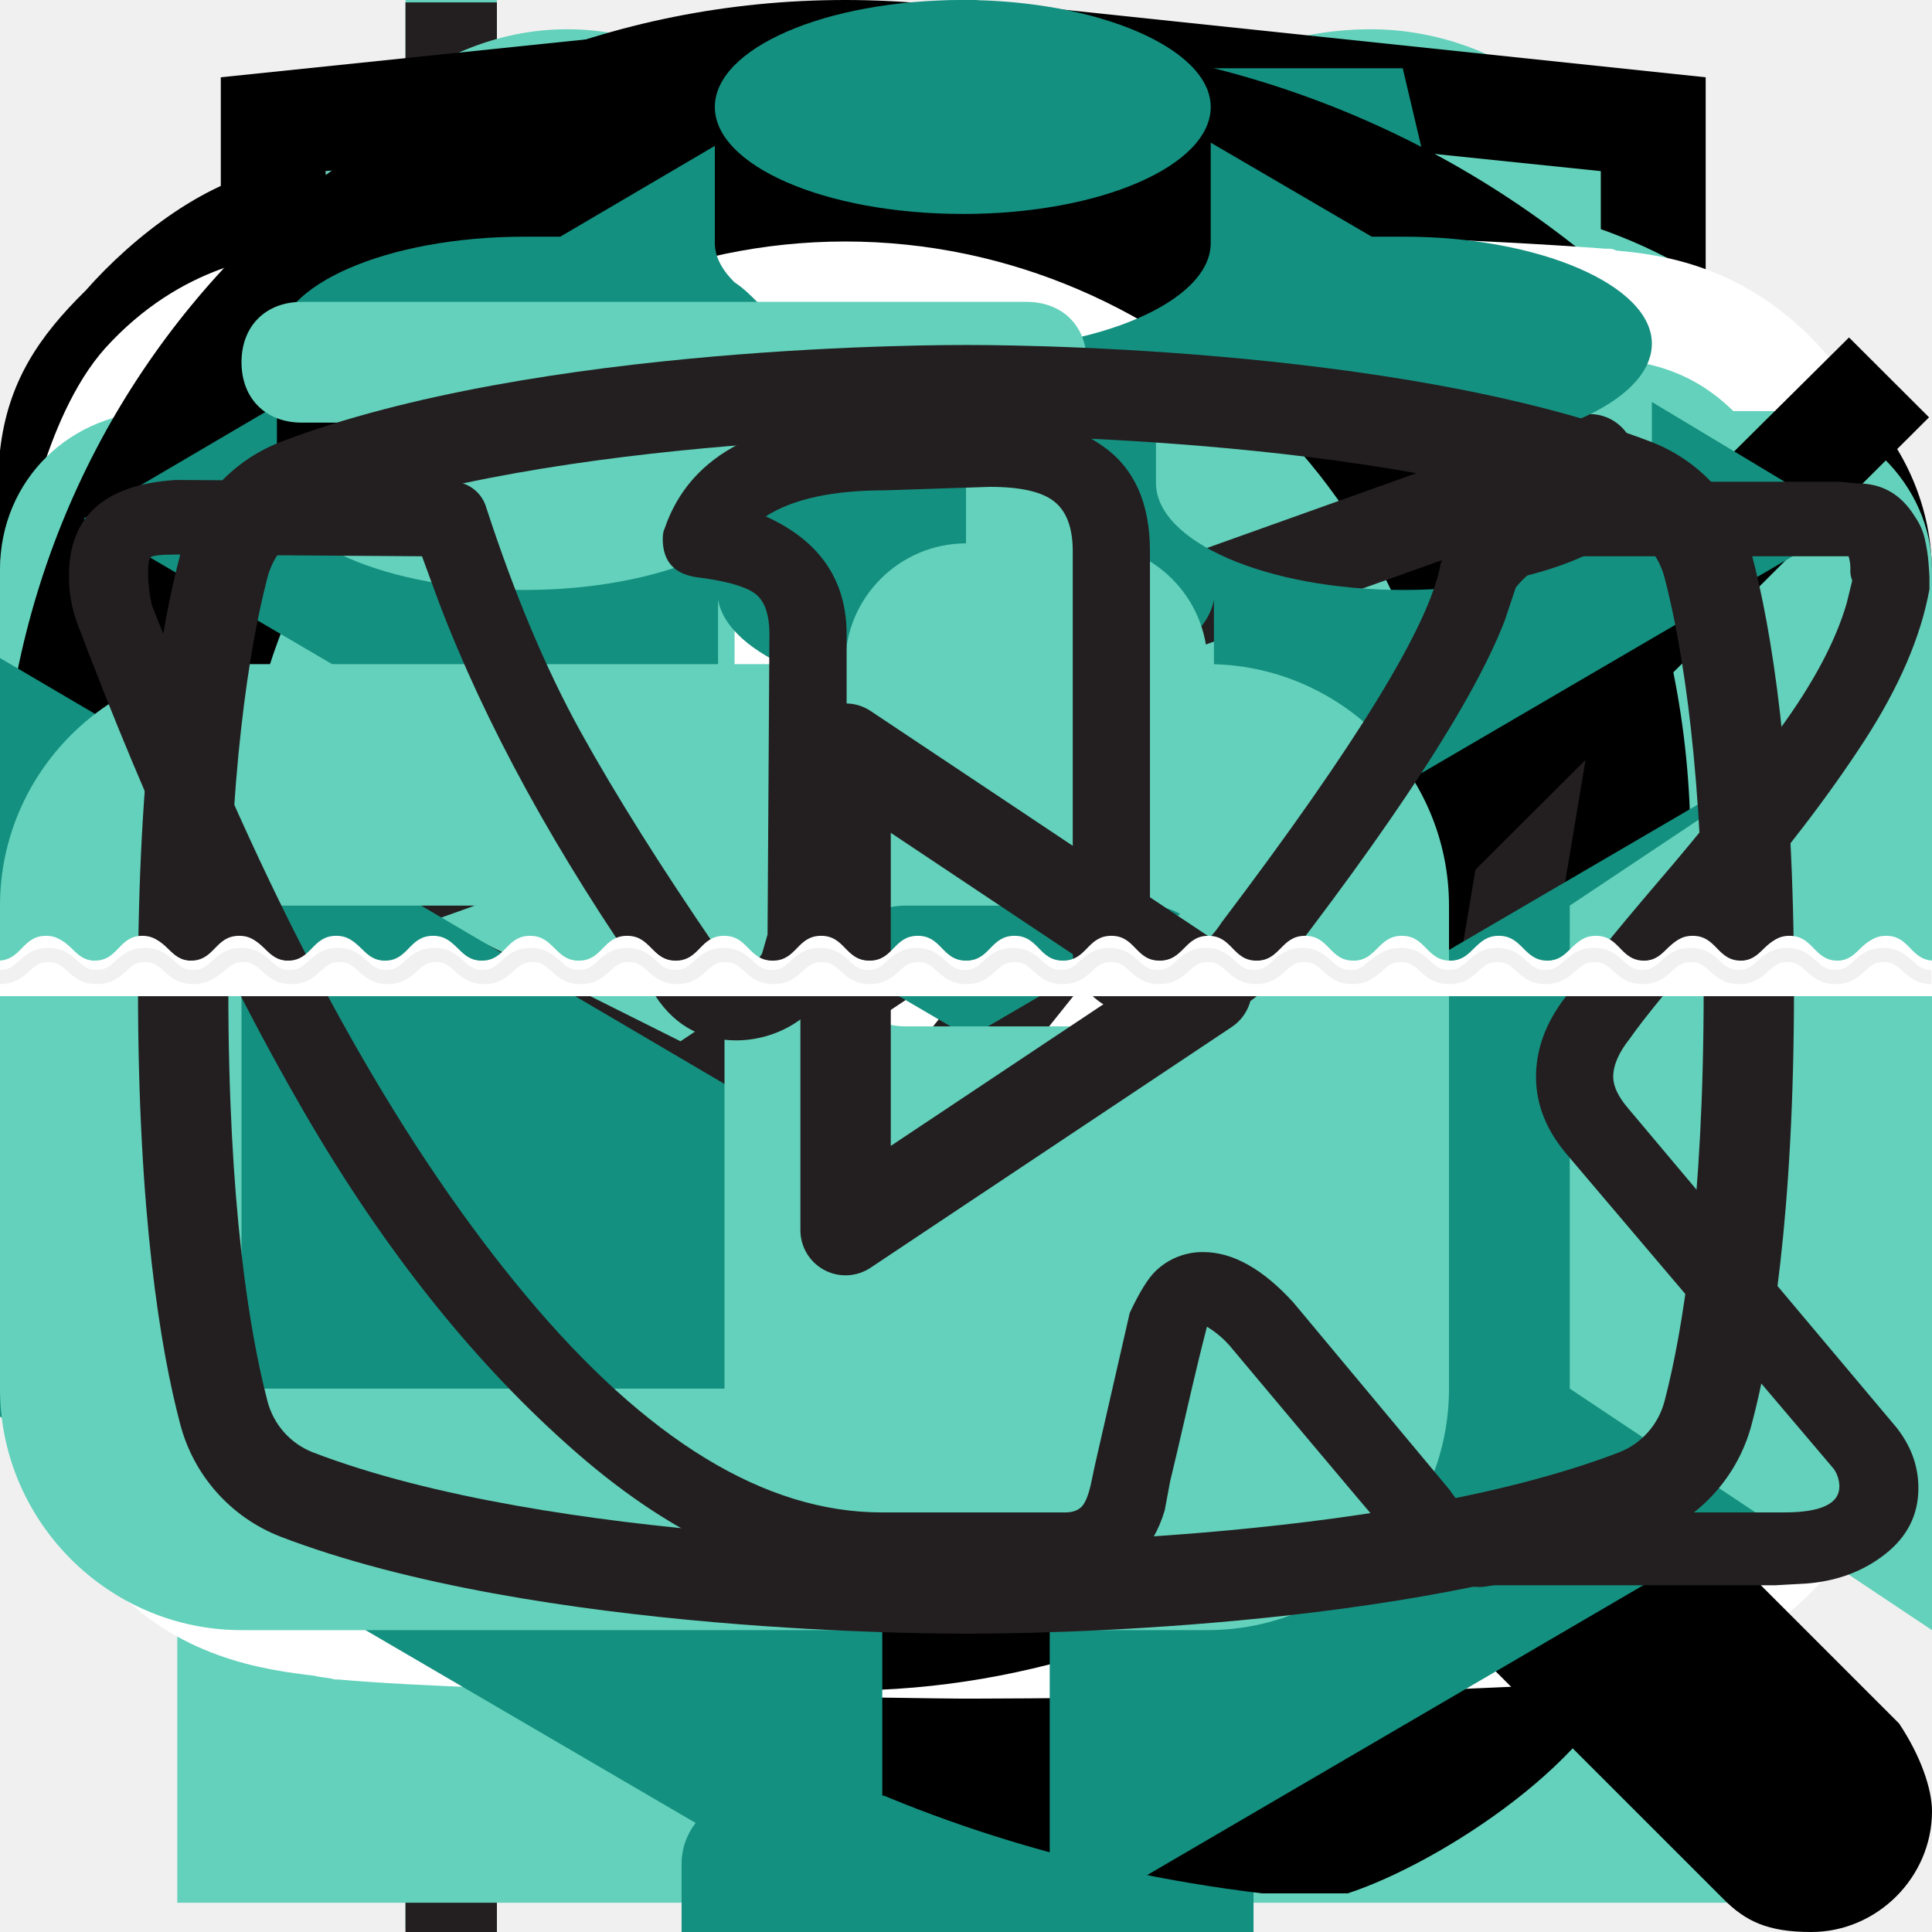
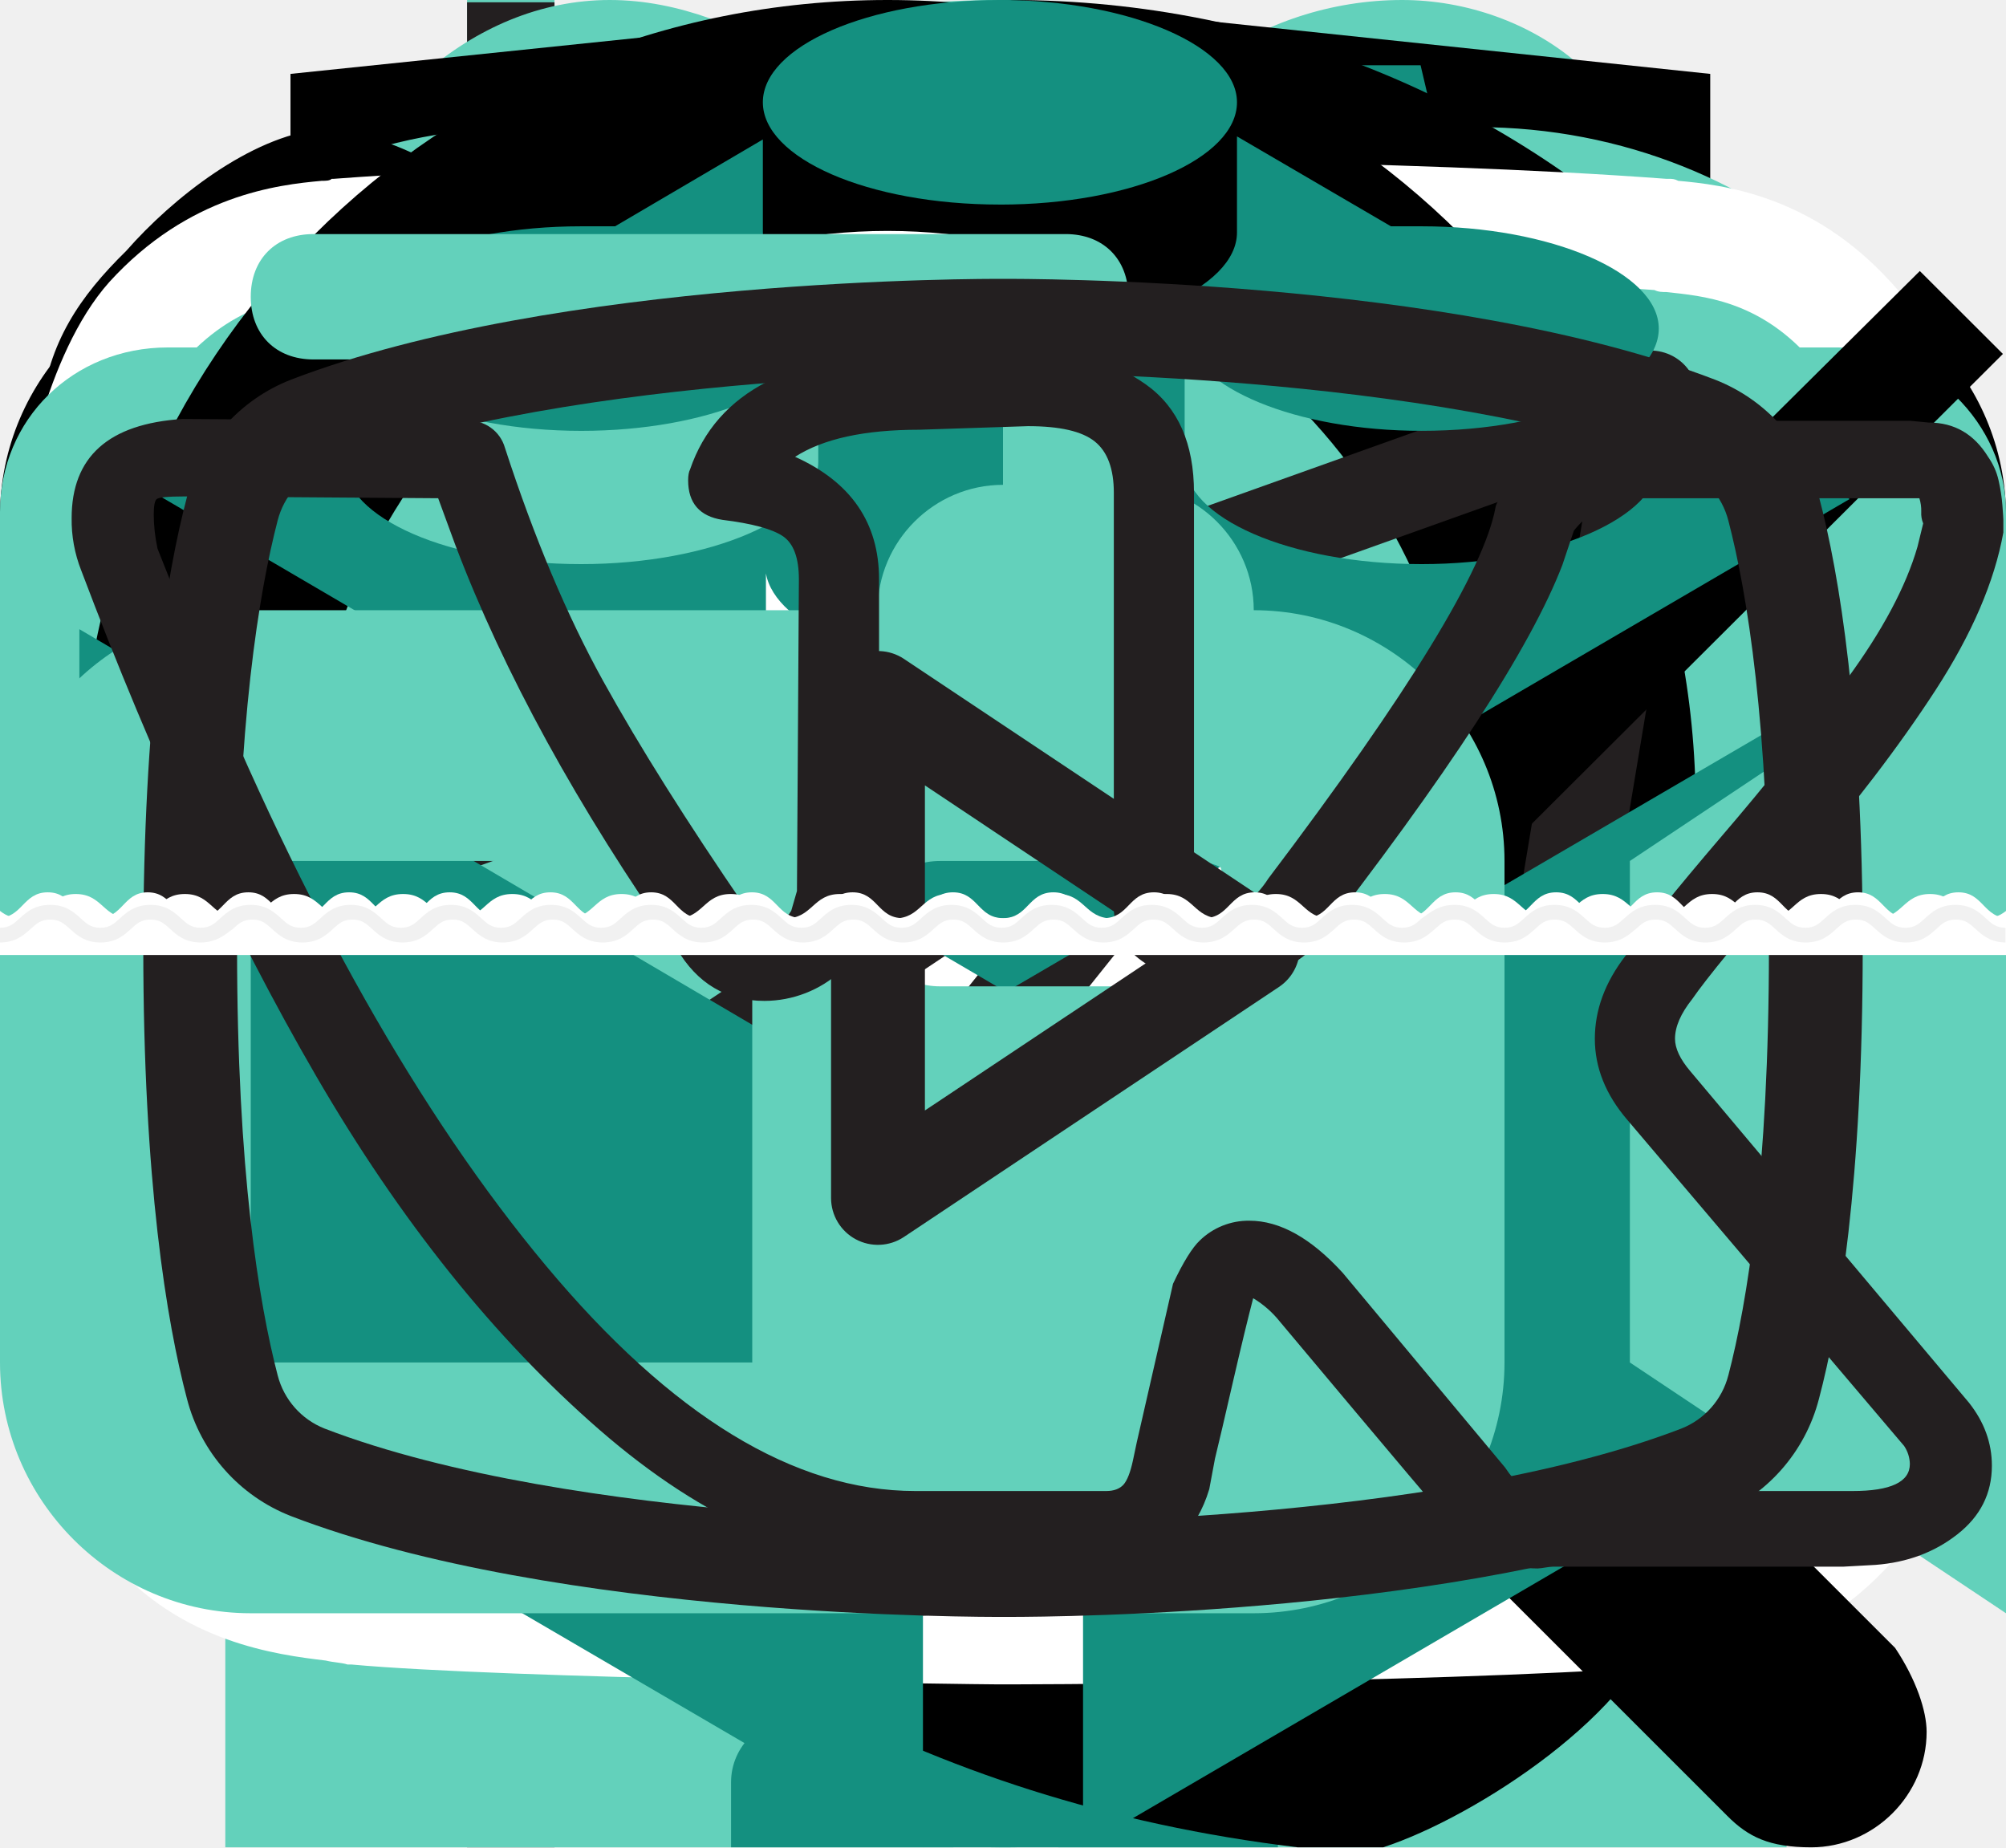
<svg xmlns="http://www.w3.org/2000/svg">
  <style>:root svg:not(:target){display:none}</style>
  <svg fill="none" id="cart" viewBox="0 0 21 18">
    <path d="M20.188 6.857h-3.55L13.188.381C12.985 0 12.58-.095 12.174.095s-.507.572-.304.953l3.145 5.81H5.783l3.145-5.81c.202-.381 0-.762-.305-.953-.406-.19-.811 0-1.014.286l-3.45 6.476H.812c-.406 0-.812.286-.812.762 0 .381.304.762.812.762h.202l.914 2.857c-.203.095-.305.286-.305.572 0 .38.305.666.71.666L4.058 18h12.884l1.725-5.524c.405 0 .71-.286.71-.667 0-.19-.102-.476-.304-.57l.912-2.858h.203c.406 0 .812-.286.812-.762 0-.476-.406-.762-.812-.762Zm-4.565 9.62H5.073L3.854 12.38h13.087l-1.319 4.095Zm1.623-5.525H3.348l-.812-2.666h15.522l-.812 2.666Z" fill="#000" />
  </svg>
  <svg fill="none" id="eco" viewBox="0 0 33 38">
    <path d="M16.5 38C25.575 38 33 30.645 33 21.656c-9.075 0-16.5 7.253-16.5 16.344ZM4.744 16.65c0 2.554 2.062 4.495 4.537 4.495.928 0 1.856-.306 2.578-.817v.306c0 2.554 2.063 4.495 4.538 4.495 2.578 0 4.537-2.043 4.537-4.495v-.306c.722.51 1.65.817 2.578.817 2.579 0 4.538-2.043 4.538-4.494 0-1.84-1.031-3.371-2.578-4.086 1.547-.715 2.578-2.248 2.578-4.087 0-2.553-2.063-4.494-4.538-4.494-.928 0-1.856.306-2.578.817v-.306C20.934 1.94 18.872 0 16.397 0c-2.578 0-4.538 2.043-4.538 4.495V4.8a4.542 4.542 0 0 0-2.578-.817c-2.578 0-4.537 2.043-4.537 4.494 0 1.84 1.031 3.372 2.578 4.087-1.444.715-2.578 2.247-2.578 4.086ZM16.5 7.969c2.578 0 4.538 2.043 4.538 4.494 0 2.554-2.063 4.495-4.538 4.495-2.578 0-4.537-2.043-4.537-4.495 0-2.451 1.959-4.494 4.537-4.494ZM0 21.656C0 30.646 7.425 38 16.5 38c0-9.091-7.425-16.344-16.5-16.344Z" fill="#63D1BB" />
  </svg>
  <svg fill="none" id="flag" viewBox="0 0 47 81">
    <path d="M7.766 3.862v38.52L47 23.071 7.766 3.862ZM0 80.9V0h3.833v80.9H0Z" fill="#63D1BB" />
    <path d="M3.833.1H0V81h3.833V.1Z" fill="#231F20" />
  </svg>
  <svg fill="none" id="gift" viewBox="0 0 33 32">
    <path d="M3.028 32h12.614V18.272H3.028V32ZM31.385 8.691h-7.367c.505-.296 1.01-.493 1.413-.79 1.615-1.086 2.422-2.568 2.422-3.95 0-1.186-.605-2.173-1.413-2.865C25.633.396 24.523 0 23.413 0c-1.211 0-2.422.395-3.33 1.086-1.514.988-2.624 2.47-3.432 4.05 0 .099-.1.197-.1.197-.303-.592-.606-1.185-1.01-1.777-.706-.988-1.514-1.877-2.523-2.47C12.01.494 10.9 0 9.688 0c-1.21 0-2.321.494-3.23 1.284-.807.79-1.412 1.876-1.412 3.062 0 .691.202 1.481.605 2.173.606.888 1.413 1.58 2.624 2.172h-6.66C.706 8.691 0 9.383 0 10.271V16.1h15.541V8.69h1.918V16.1H33v-5.827c0-.89-.706-1.58-1.615-1.58ZM8.881 6.42c-.606-.395-1.01-.79-1.211-1.087-.202-.395-.303-.691-.303-.987 0-.494.202-.988.706-1.482.404-.395 1.01-.691 1.615-.691.707 0 1.413.197 2.018.691a7.6 7.6 0 0 1 2.624 3.16c.303.692.606 1.383.808 2.075-3.129-.297-5.147-.988-6.257-1.68Zm10.596-1.58c.606-.79 1.211-1.482 1.918-1.877.706-.494 1.412-.691 2.018-.691.605 0 1.11.197 1.514.493.403.297.605.692.605 1.186 0 .493-.303 1.284-1.514 2.074-1.11.79-3.128 1.679-6.156 2.271a10.88 10.88 0 0 1 1.615-3.456ZM17.46 32h12.614V18.272H17.46V32Z" fill="#63D1BB" />
  </svg>
  <svg fill="none" id="handmade" viewBox="0 0 35 34">
    <path d="M.306 13.953a16.044 16.044 0 0 0 0 6.232l4.176-3.165-4.176-3.067ZM24.852 1.586C19.963-.59 14.259-.59 9.269 1.982l7.638 5.54 7.945-5.936ZM34.528 13.062l-4.889 3.66 4.99 3.66c.51-2.373.51-4.946-.101-7.32ZM9.37 32.057c4.89 2.473 10.899 2.671 15.991.099l-8.25-6.035-7.74 5.936ZM8.046 14.249 1.732 9.698c-.306.692-.612 1.385-.815 2.078l5.398 3.957 1.731-1.484ZM18.945 24.835l8.453 6.134c.306-.198.611-.396.815-.594.306-.198.611-.495.917-.791l-8.454-6.134-1.731 1.385ZM11.611 11.578 4.074 6.137c-.51.495-.917 1.088-1.324 1.682l7.028 5.144 1.833-1.385ZM22.51 22.163l8.25 6.035c.509-.494.916-1.088 1.324-1.681l-7.843-5.739-1.732 1.386ZM15.176 8.907 7.333 3.169c-.203.099-.407.297-.61.396-.408.296-.816.593-1.121.989l7.843 5.64 1.731-1.287ZM26.074 19.394l7.13 5.144c.306-.692.611-1.286.917-1.979l-6.213-4.55-1.834 1.385ZM26.89 2.674.916 22.362c.203.692.509 1.385.815 2.077L28.722 3.96c-.509-.494-1.12-.89-1.833-1.286ZM31.269 6.532c-.306-.395-.611-.791-.917-1.088L2.852 26.22c.204.494.51.89.815 1.187.102.198.305.396.407.494L31.778 7.127c-.204-.198-.305-.396-.51-.594ZM32.898 8.907 5.704 29.484c.509.495 1.12.99 1.731 1.385l26.482-19.984c-.306-.692-.611-1.385-1.019-1.978Z" fill="#63D1BB" />
  </svg>
  <svg fill="currentColor" id="html-academy-logo" viewBox="0 0 27 35">
    <path d="M13.6 0h-.1L0 1.4v24.7l13.5 8 13.4-8V1.4L13.6 0ZM25 12.1 13.5 5.3v-.1h-.1l-.1-.1v.1L1.9 12.1v-9l11.5-1.2L25 3.1v9ZM13.4 6.8l11.5 6.7-4.5 2.6-7.1-4.2v1.4l5.9 3.5-.9.5-5-3v1.4l3.8 2.3-.8.5-3-1.8v1.4l1.9 1.1-1.8 1.1L2 13.6l11.4-6.8ZM1.9 15.1l11.4 6.8v1l-7.9-4.7v1.4l8 4.8v1.1l-8-4.7v1.4l8 4.8 8.1-4.9v-5.2l3.4-2v10l-11.5 6.9L1.9 25v-9.9Z" />
  </svg>
  <svg fill="none" id="huge-arrow-right" viewBox="0 0 50 26">
    <path d="M0 11h42.3l-8.1-8.2L37 0l13 13-13 13-2.8-2.8 8.1-8.2H0v-4Z" fill="#000" />
  </svg>
  <svg fill="none" id="interior" viewBox="0 0 40 62">
    <g fill="#149080">
      <path d="M15.162 37.717c-.3.995-.2 2.19 0 3.582.499 2.588 1.696 5.971 2.394 9.654h5.087c.698-3.583 1.895-6.967 2.494-9.654.3-1.393.3-2.687 0-3.582-.3-.896-.898-1.593-1.995-2.29h-5.985c-1.197.697-1.796 1.394-1.995 2.29ZM26.933 57.621H13.167c-1.297 0-2.294.995-2.294 2.19V62h18.354v-2.19c0-1.194-.998-2.189-2.294-2.189ZM34.015 2.19h-11.67C22.344.994 21.346 0 20.05 0s-2.294.995-2.294 2.19H6.085L0 27.566c.798-.498 1.596-.995 2.594-.995 1.396 0 2.194.796 2.892 1.393.699.597 1.197.796 1.397.796.299 0 .798-.299 1.496-.796.698-.498 1.596-1.393 2.893-1.393 1.297 0 2.194.796 2.893 1.393.698.497 1.197.796 1.496.796.1 0 .3-.1.598-.199.2-.1.5-.398.898-.597.499-.398 1.097-.995 1.995-1.194.3-.1.599-.1.898-.1 1.297 0 2.194.796 2.893 1.393.698.498 1.197.797 1.496.797.3 0 .798-.299 1.396-.797.699-.597 1.596-1.393 2.893-1.393 1.397 0 2.195.796 2.893 1.393.3.299.598.498.898.598.2.1.399.199.598.199.3 0 .798-.299 1.397-.896.698-.597 1.596-1.393 2.892-1.393.998 0 1.796.497 2.594.995L34.015 2.189ZM23.442 53.143h-6.883c-.699 0-1.098.497-1.098 1.094 0 .597.5 1.095 1.098 1.095h6.883c.698 0 1.097-.498 1.097-1.095.1-.597-.4-1.094-1.098-1.094Z" />
      <path d="M20.05 28.76c-.1 0-.3.1-.599.199-.2.1-.399.298-.598.398v3.682h2.294v-3.583c-.499-.398-.898-.696-1.097-.696Z" />
    </g>
  </svg>
  <svg fill="none" id="like" viewBox="0 0 34 27">
    <path d="M34 8.45C34 3.788 29.982 0 25.036 0A9.248 9.248 0 0 0 17 4.662C15.558 1.942 12.467 0 8.964 0 4.018 0 0 3.788 0 8.45 0 17.288 15.146 27 17 27c1.958 0 17-9.615 17-18.55Z" fill="#63D1BB" />
  </svg>
  <svg fill="currentColor" id="mail" viewBox="0 0 32 21">
    <path d="M28 0H4C1.8 0 0 1.8 0 4v13c0 2.2 1.8 4 4 4h24c2.2 0 4-1.8 4-4V4c0-2.2-1.8-4-4-4ZM2 5.3l7 5.3-7 5.3V5.3ZM30 17c0 1.1-.9 2-2 2H4c-1.1 0-2-.9-2-2l7.8-5.9 4.4 3.3c.5.4 1.2.6 1.8.6.6 0 1.3-.2 1.8-.6l4.4-3.3L30 17Zm0-1.2-7-5.3 7-5.3v10.6Zm-12.8-2.2c-.4.3-.8.4-1.2.4-.4 0-.9-.1-1.2-.4l-4.1-3.1-.8-.6L2 4c0-1.1.9-2 2-2h24c1.1 0 2 .9 2 2l-12.8 9.6Z" />
  </svg>
-   <svg fill="none" id="mishka-logo-footer" viewBox="0 0 102 35">
-     <path d="M19.22 21.5c-.1-2.7-.5-5.3-.5-8 0-2.2.4-4.4-.4-6.5 0-.2.1-.5.1-.7.2-1-3.3-.5-3.8.5-.3.3-.5.6-.4 1 0 .1.1.2.1.3-.7 3.2-1.6 6.3-2.6 9.4-.4 1.2-.9 2.3-1.3 3.5-.6-1.1-1.2-2.2-1.6-3.4-1.4-3.4-2.6-6.9-4.3-10.2.2-1.5-3.2-1.4-3.9 0-.8 1.7-.7 3.4-.4 5.2.3 2 .4 4 .4 6.1 0 4 .4 7.9.4 11.9-.4.4-.5.9-.1 1.4.2.2.4.4.6.5 1 .7 3.6.1 3.6-1.3 0-4.1-.3-8.2-.4-12.4v-1.2c.1.1.1.3.2.4.6 1.6 1.3 3.2 2.2 4.7.9 1.5 1.3 3.1 1.8 4.7-.2.2-.3.5-.2.7 0 .2.1.3.3.4.6.5 1.8.3 2.5 0 .3-.1.6-.3.8-.4.3-.2.9-.7.7-1.2 0-.1-.1-.2-.1-.3.5-1.3.7-2.6 1-3.9.3-1.4.8-2.8 1.3-4.1.1.6.1 1.2.2 1.9.2 2.6 0 5.1 0 7.6 0 .8.1 1.6.2 2.5.1.3.4 1.8.3 1.9-.8.5-.6 1.1.2 1.3.9.2 2.1-.1 2.8-.7 1.2-1.1.6-2.8.4-4.2-.5-2.4 0-5-.1-7.4ZM27.62 22.2c-.1-2-.8-3.9-.8-5.9 0-2.3.2-4.6-.2-6.9-.1-.7-4.1.1-3.9 1 .3 2.1.2 4.2.2 6.4 0 2 .5 3.9.7 5.9.3 2.1-.1 4.2.1 6.2.1 1 .8 2.7.1 3.6-.4.5 1.5.3 1.6.3.8-.1 1.8-.4 2.3-1 .7-.8.2-2.4.1-3.4-.3-2-.1-4.2-.2-6.2ZM43.92 18.9c-2.1-2.8-5.9-.8-8.6-1.5-1.4-.4-1.4-2.3-1.4-3.4 0-1.4-.1-2.7-.3-4.1-.1-1.1 0-2.1.7-2.9.1-.1.9-.3.8-.3.4-.1.7-.1 1.1-.1 1.5-.1 4.6.2 4 2.5-.3 1 3.6.4 3.9-.6 1.2-4.6-7.3-3.7-9.7-3.1-2.2.6-4.6 1.8-4.8 4.4-.1 1.2.3 2.4.3 3.6.1 1.4-.2 2.8.3 4.1 1.1 3 5.5 1.6 7.8 1.7 3.8.3 2.7 5.5 2.7 7.9 0 1.3 1.2 3.4.2 4.5-.6.7-2 .7-2.8.8-.8.1-2.2.3-2.7-.5-1-1.4.1-3.8-.1-5.4-.1-.9-4.1-.1-3.9 1 .3 2.6-1.4 6.1 2.4 6.6 2.4.3 5.2-.2 7.5-.9 1.2-.4 2.3-.9 3.2-1.8 1-.9.7-2.3.4-3.5-.5-3.1.9-6.5-1-9ZM61.32 18.7c-.1-3.8-.7-7.5-.7-11.3 0-2-4-1.3-4 .3 0 3.6.5 7.2.7 10.8v.2c-1.9 0-3.9.2-5.9.2.2-4.6-.6-9.2-.4-13.9 0-.6-3.9-.1-3.9 1-.2 4.5.6 8.9.5 13.4-.1 2.1-.2 4.3-.3 6.4 0 1.1.2 2.2.3 3.3.1 1 .5 2.3.2 3.3-.2.8 3.6.3 3.9-.7.5-1.8-.2-4-.4-5.8-.2-1.7 0-3.5.1-5.2 2-.1 4.1-.3 6.1 0 .1 1.4.2 2.8.3 4.1.1 1.2.2 2.3.2 3.5 0 1 .1 2.5-.2 3.5-.8 2.1 3.1 1.9 3.7.4.7-1.9.5-4.2.4-6.2-.2-2.5-.6-4.9-.6-7.3ZM78.22 23.1c-.9-2.8-2.4-5.2-3.6-7.8 1-1.9 2-3.9 2.9-5.9.8-1.8 1.4-3.8 3.1-5.1.6-.4.6-.9-.3-1-.9-.1-2.1.2-2.8.7-1.4 1.3-2.4 2.7-3.1 4.4-.9 2.1-1.9 4.1-2.9 6.1-.1.1-.1.3-.2.4-.5.3-.8.8-.6 1.3-.8 1.6-1.6 3.1-2.5 4.6-.3-5.5-1-11.1-1.2-16.6 0-1.3-4-.5-3.9 1 .2 6.9 1.2 13.7 1.3 20.6v.1c-.3.3-.2.5.1.6 0 1.8-.1 3.5-.2 5.3-.5.7.5 1.1 1.1 1.1h.1c.7 0 2.6-.3 2.7-1.4.2-2.1.3-4.2.2-6.3 1.6-1.7 2.9-3.6 4.1-5.6.8 1.5 1.5 3 2 4.6.9 2.7 2.3 5.3 3.1 8 .5 1.8 4.5.7 3.9-1-1-2.8-2.4-5.3-3.3-8.1ZM101.72 18.5c-.2-.8-1.4-.8-2.3-.8v-1c-.1-2.7-.2-5.4-.4-8-.2-2.5-1.6-3.3-4-3.2-2.4.1-5.2.5-7.5 1.4-2.6 1-4.1 2.9-4.6 5.7-.5 3 .2 6.2.4 9.2.2 3.5.1 7 .1 10.5 0 .6 3.9 0 3.9-1V23c0-.8-.1-1.6-.1-2.4 1.4-.6 3.7 0 5.1.1 1.1.1 2.2-.2 3.2-.3 0 2.3.1 4.6.2 6.9 0 1.2.5 3.5-.4 4.5-.4.5 1.5.3 1.6.3.8-.1 1.8-.4 2.3-1 .9-1.1.5-3.8.4-5.1-.1-1.9-.1-3.8-.1-5.7 1.1-.2 2.4-.9 2.2-1.8Zm-14.6-.1c-.1-1.2-.2-2.5-.3-3.7-.2-2.3.1-5.6 2.3-7 .6-.4 1.7-.3 2.4-.4 1-.2 2-.4 2.8.2 1.2.8.9 3.7.9 4.9 0 2 .2 4 .3 6-.6.1-1.1.1-1.7.1-2.3-.2-4.6-.6-6.7-.1ZM24.22 6.7c.5-.1 1-.2 1.5-.5l.2-.2c.5-.3 1-.8.7-1.4-.5-1.1-.4-2.2-.4-3.4 0-1-1-1.2-1.8-1.2-.7.1-2.2.6-2.2 1.5 0 1-.1 2 .1 3 0 .1-.1.2-.1.4-.1.2 0 .4.1.6v.4c.1.2.2.4.4.5.6.3 1.1.3 1.5.3Z" fill="#000" />
+   <svg fill="currentColor" id="mishka-logo-footer" viewBox="0 0 102 35">
+     <path d="M19.22 21.5c-.1-2.7-.5-5.3-.5-8 0-2.2.4-4.4-.4-6.5 0-.2.1-.5.1-.7.2-1-3.3-.5-3.8.5-.3.3-.5.6-.4 1 0 .1.1.2.1.3-.7 3.2-1.6 6.3-2.6 9.4-.4 1.2-.9 2.3-1.3 3.5-.6-1.1-1.2-2.2-1.6-3.4-1.4-3.4-2.6-6.9-4.3-10.2.2-1.5-3.2-1.4-3.9 0-.8 1.7-.7 3.4-.4 5.2.3 2 .4 4 .4 6.1 0 4 .4 7.9.4 11.9-.4.4-.5.9-.1 1.4.2.2.4.4.6.5 1 .7 3.6.1 3.6-1.3 0-4.1-.3-8.2-.4-12.4v-1.2c.1.1.1.3.2.4.6 1.6 1.3 3.2 2.2 4.7.9 1.5 1.3 3.1 1.8 4.7-.2.2-.3.5-.2.7 0 .2.1.3.3.4.6.5 1.8.3 2.5 0 .3-.1.6-.3.8-.4.3-.2.9-.7.7-1.2 0-.1-.1-.2-.1-.3.5-1.3.7-2.6 1-3.9.3-1.4.8-2.8 1.3-4.1.1.6.1 1.2.2 1.9.2 2.6 0 5.1 0 7.6 0 .8.1 1.6.2 2.5.1.3.4 1.8.3 1.9-.8.5-.6 1.1.2 1.3.9.2 2.1-.1 2.8-.7 1.2-1.1.6-2.8.4-4.2-.5-2.4 0-5-.1-7.4ZM27.62 22.2c-.1-2-.8-3.9-.8-5.9 0-2.3.2-4.6-.2-6.9-.1-.7-4.1.1-3.9 1 .3 2.1.2 4.2.2 6.4 0 2 .5 3.9.7 5.9.3 2.1-.1 4.2.1 6.2.1 1 .8 2.7.1 3.6-.4.5 1.5.3 1.6.3.8-.1 1.8-.4 2.3-1 .7-.8.2-2.4.1-3.4-.3-2-.1-4.2-.2-6.2ZM43.92 18.9c-2.1-2.8-5.9-.8-8.6-1.5-1.4-.4-1.4-2.3-1.4-3.4 0-1.4-.1-2.7-.3-4.1-.1-1.1 0-2.1.7-2.9.1-.1.9-.3.8-.3.4-.1.7-.1 1.1-.1 1.5-.1 4.6.2 4 2.5-.3 1 3.6.4 3.9-.6 1.2-4.6-7.3-3.7-9.7-3.1-2.2.6-4.6 1.8-4.8 4.4-.1 1.2.3 2.4.3 3.6.1 1.4-.2 2.8.3 4.1 1.1 3 5.5 1.6 7.8 1.7 3.8.3 2.7 5.5 2.7 7.9 0 1.3 1.2 3.4.2 4.5-.6.7-2 .7-2.8.8-.8.1-2.2.3-2.7-.5-1-1.4.1-3.8-.1-5.4-.1-.9-4.1-.1-3.9 1 .3 2.6-1.4 6.1 2.4 6.6 2.4.3 5.2-.2 7.5-.9 1.2-.4 2.3-.9 3.2-1.8 1-.9.7-2.3.4-3.5-.5-3.1.9-6.5-1-9ZM61.32 18.7c-.1-3.8-.7-7.5-.7-11.3 0-2-4-1.3-4 .3 0 3.6.5 7.2.7 10.8v.2c-1.9 0-3.9.2-5.9.2.2-4.6-.6-9.2-.4-13.9 0-.6-3.9-.1-3.9 1-.2 4.5.6 8.9.5 13.4-.1 2.1-.2 4.3-.3 6.4 0 1.1.2 2.2.3 3.3.1 1 .5 2.3.2 3.3-.2.8 3.6.3 3.9-.7.5-1.8-.2-4-.4-5.8-.2-1.7 0-3.5.1-5.2 2-.1 4.1-.3 6.1 0 .1 1.4.2 2.8.3 4.1.1 1.2.2 2.3.2 3.5 0 1 .1 2.5-.2 3.5-.8 2.1 3.1 1.9 3.7.4.7-1.9.5-4.2.4-6.2-.2-2.5-.6-4.9-.6-7.3ZM78.22 23.1c-.9-2.8-2.4-5.2-3.6-7.8 1-1.9 2-3.9 2.9-5.9.8-1.8 1.4-3.8 3.1-5.1.6-.4.6-.9-.3-1-.9-.1-2.1.2-2.8.7-1.4 1.3-2.4 2.7-3.1 4.4-.9 2.1-1.9 4.1-2.9 6.1-.1.1-.1.3-.2.4-.5.3-.8.8-.6 1.3-.8 1.6-1.6 3.1-2.5 4.6-.3-5.5-1-11.1-1.2-16.6 0-1.3-4-.5-3.9 1 .2 6.9 1.2 13.7 1.3 20.6v.1c-.3.3-.2.5.1.6 0 1.8-.1 3.5-.2 5.3-.5.7.5 1.1 1.1 1.1h.1c.7 0 2.6-.3 2.7-1.4.2-2.1.3-4.2.2-6.3 1.6-1.7 2.9-3.6 4.1-5.6.8 1.5 1.5 3 2 4.6.9 2.7 2.3 5.3 3.1 8 .5 1.8 4.5.7 3.9-1-1-2.8-2.4-5.3-3.3-8.1ZM101.72 18.5c-.2-.8-1.4-.8-2.3-.8v-1c-.1-2.7-.2-5.4-.4-8-.2-2.5-1.6-3.3-4-3.2-2.4.1-5.2.5-7.5 1.4-2.6 1-4.1 2.9-4.6 5.7-.5 3 .2 6.2.4 9.2.2 3.5.1 7 .1 10.5 0 .6 3.9 0 3.9-1V23c0-.8-.1-1.6-.1-2.4 1.4-.6 3.7 0 5.1.1 1.1.1 2.2-.2 3.2-.3 0 2.3.1 4.6.2 6.9 0 1.2.5 3.5-.4 4.5-.4.5 1.5.3 1.6.3.8-.1 1.8-.4 2.3-1 .9-1.1.5-3.8.4-5.1-.1-1.9-.1-3.8-.1-5.7 1.1-.2 2.4-.9 2.2-1.8Zm-14.6-.1c-.1-1.2-.2-2.5-.3-3.7-.2-2.3.1-5.6 2.3-7 .6-.4 1.7-.3 2.4-.4 1-.2 2-.4 2.8.2 1.2.8.9 3.7.9 4.9 0 2 .2 4 .3 6-.6.1-1.1.1-1.7.1-2.3-.2-4.6-.6-6.7-.1ZM24.22 6.7c.5-.1 1-.2 1.5-.5l.2-.2c.5-.3 1-.8.7-1.4-.5-1.1-.4-2.2-.4-3.4 0-1-1-1.2-1.8-1.2-.7.1-2.2.6-2.2 1.5 0 1-.1 2 .1 3 0 .1-.1.2-.1.4-.1.2 0 .4.1.6v.4c.1.2.2.4.4.5.6.3 1.1.3 1.5.3Z" />
  </svg>
  <svg fill="none" id="patriot" viewBox="0 0 55 23">
    <path d="M40.947 5.75A47.823 47.823 0 0 0 28.41 4.065c-2.932 0-5.56.198-7.785.594L13.75 0H.101l5.864 6.147h8.493c-4.651 1.586-6.875 3.47-6.875 3.47v3.767s2.325 1.883 6.976 3.47H5.864L0 23h13.649l6.875-4.66c2.325.397 4.853.595 7.785.595 4.55 0 8.796-.694 12.537-1.685-1.214-1.784-1.921-3.668-1.921-5.85.1-1.982.91-3.865 2.022-5.65ZM44.485 6.741c-1.314 1.586-2.022 3.173-2.022 4.759 0 1.586.708 3.172 2.022 4.759C50.955 14.077 55 11.499 55 11.499s-4.044-2.577-10.515-4.758Z" fill="#63D1BB" />
  </svg>
  <svg fill="currentColor" id="phone" viewBox="0 0 25 24">
    <path d="M17.44 24h-1.11c-4.939-.593-8.568-2.864-11.189-5.728C2.521 15.408.403 11.753 0 6.716V5.333c.1-.888.504-1.481 1.109-2.074.605-.69 1.613-1.481 2.52-1.58.706 0 1.815.494 2.218 1.087.403.493.605 1.58.806 2.37.202.889.605 1.975.504 2.765-.201 1.186-1.814 1.68-2.217 2.568 1.612 3.655 4.133 6.42 7.56 8.198.806-.494 1.613-1.877 2.823-1.877.403 0 1.008.198 1.41.297.505.098.908.296 1.311.493.706.297 2.017.593 2.42 1.186.403.592.705 1.58.605 2.172-.303 1.284-2.42 2.667-3.63 3.062ZM12.6 1.481c5.948 0 10.888 4.741 10.888 10.667H25C25 5.432 19.456 0 12.6 0v1.481Z" />
    <path d="M12.6 9.185v1.58c.807 0 1.412.593 1.412 1.383h1.613c0-1.58-1.31-2.963-3.024-2.963ZM12.6 6.124c3.327 0 6.15 2.666 6.15 6.024h1.613c0-4.148-3.427-7.506-7.661-7.506v1.482H12.6Z" />
  </svg>
  <svg fill="none" id="play" viewBox="0 0 101 77">
    <path d="M97 18.1s-.9-7-3.8-10.1c-3.6-4-7.7-4.1-9.5-4.3-13.3-1-33.3-1-33.3-1h-.1s-20 0-33.3 1c-1.9.2-5.9.3-9.5 4.3-2.8 3.1-3.8 10.1-3.8 10.1s-.9 8.2-.9 16.4v7.7c0 8.2.9 16.4.9 16.4s.9 7 3.8 10.1c3.6 4 8.4 3.9 10.5 4.3 7.6.8 32.4 1 32.4 1s20 0 33.3-1c1.9-.2 5.9-.3 9.5-4.3C96 65.6 97 58.6 97 58.6s.9-8.2.9-16.4v-7.7c0-8.2-.9-16.4-.9-16.4Z" fill="#63D1BB" />
    <path d="M50.3 76.8c-1 0-25-.3-32.6-1h-.2c-.3-.1-.7-.1-1.1-.2-2.5-.3-7.2-.9-10.8-5C2.2 67 1.2 59.8 1.1 59c0-.3-1-8.5-1-16.7v-7.7c0-8.3.9-16.4.9-16.7v-.1c.1-.8 1.2-7.9 4.5-11.6 4-4.4 8.5-4.9 10.7-5.1.2 0 .4 0 .5-.1h.1c13.3-1 33.3-1 33.5-1h.1c.2 0 20.2 0 33.5 1h.1c.2 0 .3 0 .5.1 2.2.2 6.7.7 10.7 5.1 3.4 3.6 4.4 10.8 4.5 11.6 0 .3 1 8.5 1 16.8v7.7c0 8.3-.9 16.4-1 16.7v.1c-.1.8-1.2 8-4.5 11.6-4 4.4-8.5 4.9-10.7 5.1-.2 0-.4 0-.5.1h-.1c-13.3.9-33.4.9-33.6.9Zm-31.9-6.4c7.5.7 31.2 1 32 1 .7 0 20.1 0 33-1 .2 0 .4 0 .6-.1 1.8-.2 4.6-.5 7.2-3.3 1.8-2 2.9-6.9 3.1-8.6.1-.5.9-8.4.9-16.1v-7.7c0-7.8-.9-15.6-1-16.1-.3-2.4-1.4-6.8-3.1-8.5-2.6-2.9-5.4-3.1-7.2-3.3-.2 0-.4 0-.6-.1-13.1-1-32.8-1-33-1h-.1c-.2 0-20 0-33 1-.2 0-.4 0-.6.1-1.8.2-4.6.5-7.2 3.3-1.8 2-2.9 6.9-3.1 8.6-.1.6-.9 8.4-.9 16.1v7.7c0 7.7.9 15.6.9 16.1.3 2.4 1.4 6.8 3.1 8.5 2.3 2.6 5.3 3 7.5 3.3.6-.1 1 0 1.5.1Z" fill="#fff" />
    <path d="M38.4 20.5v35.7l29.8-17.8-29.8-17.9Z" fill="#fff" />
  </svg>
  <svg fill="none" id="price" viewBox="0 0 47 27">
    <path d="M43.066 0H3.933C1.715 0 0 1.681 0 3.857v19.286C0 25.319 1.715 27 3.933 27h39.133C45.286 27 47 25.319 47 23.143V3.857C47 1.78 45.184 0 43.066 0ZM3.026 24.725V2.77H43.57v21.956H3.026Z" fill="#63D1BB" />
    <path d="M6.96 20.868h32.677V6.627H6.96v14.241ZM23.5 8.506c2.925 0 5.346 2.373 5.346 5.242 0 2.868-2.421 5.241-5.346 5.241-2.925 0-5.346-2.373-5.346-5.242 0-2.967 2.421-5.241 5.346-5.241Z" fill="#63D1BB" />
  </svg>
  <svg fill="none" id="search" viewBox="0 0 18 18">
    <path d="m17.693 16.057-3.477-3.477c1.023-1.33 1.534-2.966 1.534-4.705C15.75 3.477 12.273 0 7.875 0S0 3.477 0 7.875s3.477 7.875 7.875 7.875c1.739 0 3.375-.614 4.704-1.534l3.478 3.477c.204.205.409.307.818.307.614 0 1.125-.511 1.125-1.125 0-.204-.102-.511-.307-.818ZM2.25 7.875c0-3.068 2.557-5.625 5.625-5.625S13.5 4.807 13.5 7.875 10.943 13.5 7.875 13.5 2.25 10.943 2.25 7.875Z" fill="#000" />
  </svg>
  <svg fill="none" id="telegram" viewBox="0 0 28 23">
    <path fill-rule="evenodd" clip-rule="evenodd" d="M23.46 3.653c.18.15.265.382.227.611l-2.626 15.757a.657.657 0 0 1-1.012.439l-7.878-5.253a.657.657 0 0 1-.149-.956l2.611-3.263-4.36 2.906a.657.657 0 0 1-.658.041L4.363 11.31a.657.657 0 0 1 .073-1.205l18.383-6.566a.657.657 0 0 1 .642.115Zm-17.134 7.17 3.536 1.768 7.561-5.041a.656.656 0 0 1 .877.956l-4.805 6.006 6.438 4.292L22.208 5.15 6.326 10.823Z" fill="#231F20" />
  </svg>
  <svg fill="none" id="tick" viewBox="0 0 24 17">
    <path d="m23.963 1.684-.994-.992L8.766 14.786 1.735 7.775l-.994.991 7.03 7.012.995.991 1.065-.991L23.963 1.684Z" fill="#000" />
  </svg>
  <svg fill="none" id="toys" viewBox="0 0 60 60">
    <path d="M0 43.993 27.4 60V36.544L0 20.436v23.557Zm51.3-31.51V15c0 1.812-3.5 3.322-7.7 3.322-4.3 0-7.7-1.51-7.7-3.322v-4.127c.3 1.71 3.6 3.12 7.7 3.12 4.3 0 7.7-1.51 7.7-3.322S47.8 7.35 43.6 7.35h-1l-5-2.92V7.55c0 1.812-3.5 3.323-7.7 3.323-2.7 0-5-.604-6.4-1.51-.2-.202-.4-.403-.7-.605-.4-.402-.6-.805-.6-1.208V4.53L17.4 7.35h-1.1c-4.3 0-7.7 1.51-7.7 3.322s3.5 3.322 7.7 3.322c4.1 0 7.4-1.41 7.7-3.12V15c0 1.812-3.5 3.322-7.7 3.322-4.3 0-7.7-1.51-7.7-3.322v-2.416l-6 3.523 27.5 16.108 27.4-16.007-6.2-3.725ZM37.7 22.752c0 1.812-3.5 3.322-7.7 3.322-4.3 0-7.7-1.51-7.7-3.322v-4.128c.3 1.712 3.6 3.121 7.7 3.121s7.4-1.41 7.7-3.12v4.127Zm-5.1 13.993V60L60 43.993V20.738L32.6 36.745Zm-2.7-30.1c4.3 0 7.7-1.51 7.7-3.323C37.6 1.51 34.1 0 29.9 0c-4.3 0-7.7 1.51-7.7 3.322s3.4 3.322 7.7 3.322Z" fill="#149080" />
  </svg>
  <svg fill="none" id="video" viewBox="0 0 32 22">
    <path d="m26 10 6-4v16l-6-4v-8Zm-2 0v8c0 2.2-1.8 4-4 4H4c-2.2 0-4-1.8-4-4v-8c0-2.2 1.8-4 4-4h10c0-1.1.9-2 2-2V2H5c-.6 0-1-.4-1-1s.4-1 1-1h12c.6 0 1 .4 1 1v3c1.1 0 2 .9 2 2 2.2 0 4 1.8 4 4Zm-12 0H4v8h8v-8Zm8 1c0-.6-.4-1-1-1h-4c-.6 0-1 .4-1 1s.4 1 1 1h4c.6 0 1-.4 1-1Z" fill="#63D1BB" />
  </svg>
  <svg fill="none" id="vkontakte" viewBox="0 0 28 23">
    <path d="M1 5.839c0-.855.515-1.316 1.545-1.383l3.97.025a.52.52 0 0 1 .533.377c.409 1.257.866 2.343 1.372 3.257.506.913 1.168 1.965 1.985 3.156.071.15.187.226.346.226.125 0 .223-.059.293-.176l.08-.277.027-4.35c0-.302-.075-.503-.226-.604-.151-.1-.431-.176-.84-.226-.32-.05-.48-.235-.48-.553 0-.067.01-.118.027-.151.373-1.09 1.44-1.635 3.198-1.635l1.492-.025c.675 0 1.234.16 1.678.478.444.318.666.821.666 1.509v5.708c.125.084.24.126.347.126.266 0 .497-.15.692-.453 1.954-2.582 3.011-4.308 3.17-5.18 0-.017.019-.059.054-.126.125-.251.329-.47.613-.654.284-.184.533-.31.746-.377a.554.554 0 0 1 .24-.05h4.13l.266.025c.355 0 .63.16.826.478.07.1.12.21.146.327.027.117.045.234.054.352.009.117.013.184.013.2v.177c-.124.687-.44 1.42-.946 2.2-.506.78-1.15 1.622-1.931 2.528-.782.905-1.27 1.5-1.466 1.785-.16.201-.24.386-.24.553 0 .135.071.286.213.453l3.89 4.627c.213.269.32.562.32.88 0 .386-.16.705-.48.956-.32.252-.701.394-1.145.428l-.453.025h-4.05a.855.855 0 0 0-.106.012.862.862 0 0 1-.107.013c-.39 0-.755-.16-1.092-.478-.125-.134-.96-1.123-2.505-2.967a1.387 1.387 0 0 0-.373-.327c-.07.268-.164.654-.28 1.157-.115.503-.2.863-.253 1.081l-.08.427c-.177.587-.55.94-1.119 1.057l-.373.025h-2.61c-1.475 0-2.945-.637-4.41-1.911-1.466-1.275-2.784-2.922-3.957-4.942-1.172-2.02-2.264-4.372-3.277-7.054A1.916 1.916 0 0 1 1 5.838Zm16.013 6.513c-.373 0-.71-.096-1.013-.29-.302-.192-.453-.456-.453-.791V5.487c0-.336-.089-.575-.266-.717-.178-.143-.489-.214-.933-.214l-1.518.05c-.764 0-1.341.126-1.732.378.781.352 1.172.922 1.172 1.71v4.426a1.5 1.5 0 0 1-.533 1.044 1.59 1.59 0 0 1-1.066.414c-.532 0-.94-.243-1.225-.729C8.06 9.871 7.03 7.993 6.356 6.216l-.24-.654-3.544-.025c-.231 0-.36.013-.386.038-.027.025-.04.096-.04.213 0 .151.017.31.053.478l.56 1.409c1.491 3.638 3.112 6.505 4.862 8.6 1.75 2.096 3.468 3.144 5.155 3.144h2.665c.106 0 .186-.03.24-.088.053-.06.097-.172.133-.34l.053-.251.506-2.213c.142-.302.267-.503.373-.604a.975.975 0 0 1 .693-.277c.426 0 .861.243 1.305.73l2.265 2.716c.142.218.293.327.453.327h4.396c.533 0 .8-.126.8-.378a.466.466 0 0 0-.08-.251l-3.864-4.552c-.302-.352-.453-.73-.453-1.131 0-.403.142-.788.427-1.157.23-.336.679-.893 1.345-1.673a37.64 37.64 0 0 0 1.745-2.188c.498-.679.826-1.295.986-1.848l.08-.327a.371.371 0 0 1-.027-.163.574.574 0 0 0-.026-.189h-4.183c-.267.1-.48.252-.64.453l-.16.478c-.444 1.156-1.607 2.942-3.49 5.356a1.892 1.892 0 0 1-1.305.503Z" fill="#231F20" />
  </svg>
  <svg fill="none" id="youtube" viewBox="0 0 28 23">
    <path d="m17.85 11.293-5.236-3.491a.655.655 0 0 0-1.014.545v6.982a.654.654 0 0 0 1.014.546l5.237-3.491a.655.655 0 0 0 0-1.091Zm-4.94 2.814V9.57l3.403 2.27-3.404 2.268Zm12.48-8.563a2.4 2.4 0 0 0-1.452-1.637C20.218 2.478 14.251 2.5 14 2.5c-.25 0-6.218-.022-9.938 1.407A2.4 2.4 0 0 0 2.61 5.544C2.327 6.613 2 8.576 2 11.838c0 3.262.327 5.226.61 6.295a2.4 2.4 0 0 0 1.452 1.636c3.72 1.43 9.687 1.407 9.938 1.407h.076c.753 0 6.317-.043 9.862-1.407a2.4 2.4 0 0 0 1.451-1.636c.284-1.07.611-3.033.611-6.295s-.327-5.225-.61-6.294Zm-1.266 12.261a1.09 1.09 0 0 1-.655.742c-3.49 1.342-9.404 1.32-9.469 1.32-.066 0-5.978.022-9.47-1.32a1.09 1.09 0 0 1-.654-.742c-.261-1.003-.567-2.847-.567-5.967 0-3.12.306-4.963.567-5.967a1.09 1.09 0 0 1 .655-.742C8.02 3.787 13.935 3.81 14 3.81c.066 0 5.978-.022 9.47 1.32a1.092 1.092 0 0 1 .654.742c.262 1.004.567 2.847.567 5.967 0 3.12-.305 4.964-.567 5.967Z" fill="#231F20" />
  </svg>
  <svg fill="none" id="zigzag-fill-desktop" viewBox="0 0 1150 34">
-     <path d="M1121.3 0c-14.4 0-14.4 14-28.7 14-14.3 0-14.4-14-28.7-14-14.3 0-14.4 14-28.7 14-14.4 0-14.4-14-28.8-14S992 14 977.7 14C963.3 14 963.3 0 949 0c-14.4 0-14.4 14-28.7 14-14.3 0-14.7-14-29-14-14.4 0-14.4 14-28.7 14-14.3 0-14.5-14-28.8-14-14.4 0-14.4 14-28.7 14-14.4 0-14.4-14-28.8-14s-14.4 14-28.7 14c-14.4 0-14.4-14-28.7-14-14.3 0-14.5 14-28.9 14-14.4 0-14.4-14-28.7-14-14.4 0-14.4 14-28.7 14-14.4 0-14.4-14-28.8-14s-14.4 14-28.7 14c-14.4 0-14.4-14-28.7-14C532 0 532 14 517.7 14 503.3 14 503.3 0 489 0c-14.4 0-14.4 14-28.8 14S445.8 0 431.4 0 417 14 402.6 14 388.2 0 373.8 0 359.4 14 345 14 330.6 0 316.2 0s-14.4 14-28.8 14S273 0 258.6 0s-14.4 14-28.7 14c-14.4 0-14.4-14-28.8-14s-14.4 14-28.8 14-14.4-14-28.8-14-14.4 14-28.8 14S100.3 0 85.9 0c-14 0-14 14-28.4 14C43.1 14 43.1 0 28.8 0 14.5 0 14.4 14 0 14v20h1150V14c-14.4 0-14.4-14-28.7-14Z" fill="#fff" />
+     <path d="M1168.8 0c-15.65 0-15.65 14-31.19 14-15.54 0-15.65-14-31.2-14-15.54 0-15.65 14-31.19 14-15.65 0-15.65-14-31.31-14-15.65 0-15.65 14-31.19 14-15.655 0-15.655-14-31.198-14-15.652 0-15.652 14-31.196 14-15.543 0-15.978-14-31.522-14-15.652 0-15.652 14-31.195 14-15.544 0-15.761-14-31.305-14-15.652 0-15.652 14-31.195 14-15.653 0-15.653-14-31.305-14s-15.652 14-31.195 14c-15.653 0-15.652-14-31.196-14C715.87 0 715.652 14 700 14c-15.652 0-15.652-14-31.196-14-15.652 0-15.652 14-31.195 14-15.653 0-15.653-14-31.305-14s-15.652 14-31.195 14c-15.653 0-15.652-14-31.196-14-15.652 0-15.652 14-31.196 14-15.652 0-15.652-14-31.195-14-15.652 0-15.652 14-31.305 14-15.652 0-15.652-14-31.304-14s-15.652 14-31.304 14-15.652-14-31.305-14C340.652 0 340.652 14 325 14S309.348 0 293.696 0c-15.653 0-15.653 14-31.305 14S246.739 0 231.087 0s-15.652 14-31.196 14c-15.652 0-15.652-14-31.304-14s-15.652 14-31.304 14C121.63 14 121.63 0 105.978 0S90.326 14 74.674 14 59.022 0 43.37 0C28.152 0 28.152 14 12.5 14-3.152 14-3.152 0-18.696 0-34.239 0-34.348 14-50 14v20h1250V14c-15.65 0-15.65-14-31.2-14Z" fill="#fff" />
  </svg>
  <svg fill="none" id="zigzag-fill" viewBox="0 0 768 24">
    <path d="M749.783 0c-9.641 0-9.641 9.882-19.216 9.882-9.575 0-9.642-9.882-19.217-9.882-9.574 0-9.641 9.882-19.216 9.882-9.642 0-9.642-9.882-19.284-9.882-9.641 0-9.641 9.882-19.216 9.882-9.642 0-9.642-9.882-19.217-9.882-9.641 0-9.641 9.882-19.216 9.882-9.575 0-9.843-9.882-19.418-9.882-9.641 0-9.641 9.882-19.216 9.882-9.575 0-9.709-9.882-19.284-9.882-9.641 0-9.641 9.882-19.216 9.882-9.642 0-9.642-9.882-19.284-9.882-9.641 0-9.641 9.882-19.216 9.882-9.642 0-9.642-9.882-19.217-9.882-9.574 0-9.708 9.882-19.35 9.882-9.642 0-9.642-9.882-19.217-9.882-9.641 0-9.641 9.882-19.216 9.882-9.642 0-9.642-9.882-19.284-9.882-9.641 0-9.641 9.882-19.216 9.882-9.642 0-9.642-9.882-19.217-9.882-9.641 0-9.641 9.882-19.216 9.882-9.642 0-9.642-9.882-19.217-9.882-9.641 0-9.641 9.882-19.283 9.882-9.642 0-9.642-9.882-19.284-9.882-9.641 0-9.641 9.882-19.283 9.882-9.642 0-9.642-9.882-19.284-9.882-9.641 0-9.641 9.882-19.283 9.882-9.642 0-9.642-9.882-19.283-9.882-9.642 0-9.642 9.882-19.284 9.882S181.791 0 172.15 0c-9.642 0-9.642 9.882-19.217 9.882-9.642 0-9.642-9.882-19.283-9.882-9.642 0-9.642 9.882-19.284 9.882S104.724 0 95.083 0C85.44 0 85.44 9.882 75.799 9.882S66.157 0 56.516 0C47.142 0 47.142 9.882 37.5 9.882 27.858 9.882 27.858 0 18.284 0 8.709 0 8.642 9.882-1 9.882V24h770V9.882c-9.642 0-9.642-9.882-19.217-9.882Z" fill="#fff" />
  </svg>
  <svg fill="none" id="zigzag-line" viewBox="0 0 320 6">
    <path d="M320 6c-2.504 0-3.812-1.2-4.87-2.165-.946-.861-1.641-1.487-3.116-1.487-1.503 0-2.171.626-3.117 1.487C307.84 4.8 306.532 6 304.028 6c-2.505 0-3.812-1.2-4.87-2.165-.946-.861-1.641-1.487-3.116-1.487s-2.171.626-3.117 1.487C291.868 4.8 290.56 6 288.056 6c-2.505 0-3.813-1.2-4.87-2.165-.946-.861-1.642-1.487-3.116-1.487-1.503 0-2.171.626-3.117 1.487C275.896 4.8 274.588 6 272.083 6c-2.504 0-3.812-1.2-4.869-2.165-.946-.861-1.642-1.487-3.117-1.487-1.502 0-2.17.626-3.116 1.487C259.812 4.8 258.504 6 256 6s-3.812-1.2-4.87-2.165c-.946-.861-1.641-1.487-3.116-1.487-1.503 0-2.171.626-3.117 1.487C243.84 4.8 242.532 6 240.028 6c-2.505 0-3.812-1.2-4.87-2.165-.946-.861-1.641-1.487-3.116-1.487-1.503 0-2.171.626-3.117 1.487C227.812 4.8 226.504 6 224 6s-3.812-1.2-4.87-2.165c-.946-.861-1.641-1.487-3.116-1.487-1.503 0-2.171.626-3.117 1.487C211.84 4.8 210.532 6 208.028 6c-2.505 0-3.812-1.2-4.87-2.165-.946-.861-1.641-1.487-3.116-1.487s-2.171.626-3.117 1.487C195.84 4.8 194.504 6 192 6s-3.812-1.2-4.87-2.165c-.946-.861-1.641-1.487-3.116-1.487-1.503 0-2.171.626-3.117 1.487C179.84 4.8 178.532 6 176.028 6c-2.505 0-3.812-1.2-4.87-2.165-.946-.861-1.641-1.487-3.116-1.487-1.503 0-2.171.626-3.117 1.487C163.868 4.8 162.56 6 160.056 6c-2.505 0-3.813-1.2-4.87-2.165-.946-.861-1.642-1.487-3.116-1.487-1.475 0-2.171.626-3.117 1.487C147.896 4.8 146.588 6 144.083 6c-2.504 0-3.812-1.2-4.869-2.165-.946-.861-1.642-1.487-3.117-1.487-1.502 0-2.17.626-3.116 1.487C131.923 4.8 130.616 6 128.111 6c-2.504 0-3.812-1.2-4.869-2.165-.946-.861-1.642-1.487-3.117-1.487-1.502 0-2.17.626-3.116 1.487C115.951 4.8 114.643 6 112.139 6s-3.812-1.2-4.869-2.165c-.947-.861-1.642-1.487-3.117-1.487-1.503 0-2.17.626-3.116 1.487C99.979 4.8 98.671 6 96.167 6s-3.812-1.2-4.87-2.165c-.946-.861-1.641-1.487-3.116-1.487s-2.17.626-3.117 1.487C84.007 4.8 82.7 6 80.194 6c-2.504 0-3.811-1.2-4.869-2.165-.946-.861-1.642-1.487-3.116-1.487-1.503 0-2.17.626-3.117 1.487C68.035 4.8 66.727 6 64.222 6c-2.504 0-3.812-1.2-4.869-2.165-.946-.861-1.642-1.487-3.117-1.487-1.502 0-2.17.626-3.116 1.487C52.063 4.8 50.755 6 48.25 6c-2.504 0-3.812-1.2-4.87-2.165-.945-.861-1.64-1.487-3.116-1.487-1.502 0-2.17.626-3.116 1.487C35.84 4.8 34.504 6 32 6c-2.504 0-3.812-1.2-4.87-2.165-.946-.861-1.641-1.487-3.116-1.487-1.503 0-2.17.626-3.117 1.487C19.84 4.8 18.532 6 16.027 6c-2.504 0-3.811-1.2-4.869-2.165-.974-.861-1.67-1.487-3.144-1.487-1.503 0-2.17.626-3.117 1.487C3.812 4.8 2.504 6 0 6V3.652c1.503 0 2.17-.626 3.117-1.487C4.174 1.2 5.482 0 8.014 0c2.504 0 3.812 1.2 4.87 2.165.946.861 1.641 1.487 3.116 1.487 1.503 0 2.17-.626 3.116-1.487C20.174 1.2 21.51 0 24.014 0c2.504 0 3.812 1.2 4.87 2.165.946.861 1.641 1.487 3.116 1.487 1.503 0 2.17-.626 3.117-1.487C36.174 1.2 37.482 0 39.986 0c2.503 0 3.811 1.2 4.869 2.165.946.861 1.641 1.487 3.116 1.487 1.503 0 2.17-.626 3.117-1.487C52.146 1.2 53.454 0 55.959 0c2.504 0 3.811 1.2 4.869 2.165.946.861 1.642 1.487 3.116 1.487 1.503 0 2.17-.626 3.117-1.487C68.118 1.2 69.426 0 71.93 0c2.504 0 3.812 1.2 4.869 2.165.946.861 1.642 1.487 3.117 1.487 1.502 0 2.17-.626 3.116-1.487C84.09 1.2 85.398 0 87.903 0c2.504 0 3.812 1.2 4.87 2.165.945.861 1.64 1.487 3.116 1.487 1.502 0 2.17-.626 3.116-1.487C100.063 1.2 101.37 0 103.875 0c2.504 0 3.812 1.2 4.869 2.165.946.861 1.642 1.487 3.117 1.487s2.17-.626 3.116-1.487C116.035 1.2 117.343 0 119.847 0s3.812 1.2 4.87 2.165c.946.861 1.641 1.487 3.116 1.487 1.503 0 2.17-.626 3.117-1.487C132.007 1.2 133.315 0 135.819 0c2.504 0 3.812 1.2 4.87 2.165.946.861 1.641 1.487 3.116 1.487 1.503 0 2.171-.626 3.117-1.487C147.979 1.2 149.287 0 151.791 0c2.505 0 3.812 1.2 4.87 2.165.946.861 1.642 1.487 3.116 1.487 1.503 0 2.171-.626 3.117-1.487C163.951 1.2 165.259 0 167.763 0c2.505 0 3.813 1.2 4.87 2.165.946.861 1.642 1.487 3.117 1.487 1.502 0 2.17-.626 3.116-1.487C179.923 1.2 181.231 0 183.736 0c2.504 0 3.812 1.2 4.869 2.165.946.861 1.642 1.487 3.117 1.487 1.502 0 2.17-.626 3.116-1.487C195.896 1.2 197.203 0 199.708 0c2.504 0 3.812 1.2 4.869 2.165.946.861 1.642 1.487 3.117 1.487 1.503 0 2.17-.626 3.116-1.487C211.868 1.2 213.176 0 215.68 0s3.812 1.2 4.87 2.165c.946.861 1.641 1.487 3.116 1.487 1.503 0 2.171-.626 3.117-1.487C228.174 1.2 229.482 0 232.014 0c2.504 0 3.812 1.2 4.869 2.165.947.861 1.642 1.487 3.117 1.487s2.17-.626 3.117-1.487C244.174 1.2 245.482 0 247.986 0c2.504 0 3.812 1.2 4.87 2.165.946.861 1.641 1.487 3.116 1.487s2.171-.626 3.117-1.487C260.174 1.2 261.482 0 264.014 0s3.812 1.2 4.869 2.165c.947.861 1.642 1.487 3.117 1.487s2.17-.626 3.117-1.487C276.174 1.2 277.482 0 279.986 0c2.504 0 3.812 1.2 4.87 2.165.946.861 1.641 1.487 3.116 1.487 1.503 0 2.171-.626 3.117-1.487C292.146 1.2 293.454 0 295.958 0c2.505 0 3.812 1.2 4.87 2.165.946.861 1.642 1.487 3.116 1.487 1.475 0 2.171-.626 3.117-1.487C308.118 1.2 309.426 0 311.93 0c2.505 0 3.813 1.2 4.87 2.165.946.861 1.642 1.487 3.116 1.487V6H320Z" fill="#F1F1F1" />
  </svg>
</svg>
